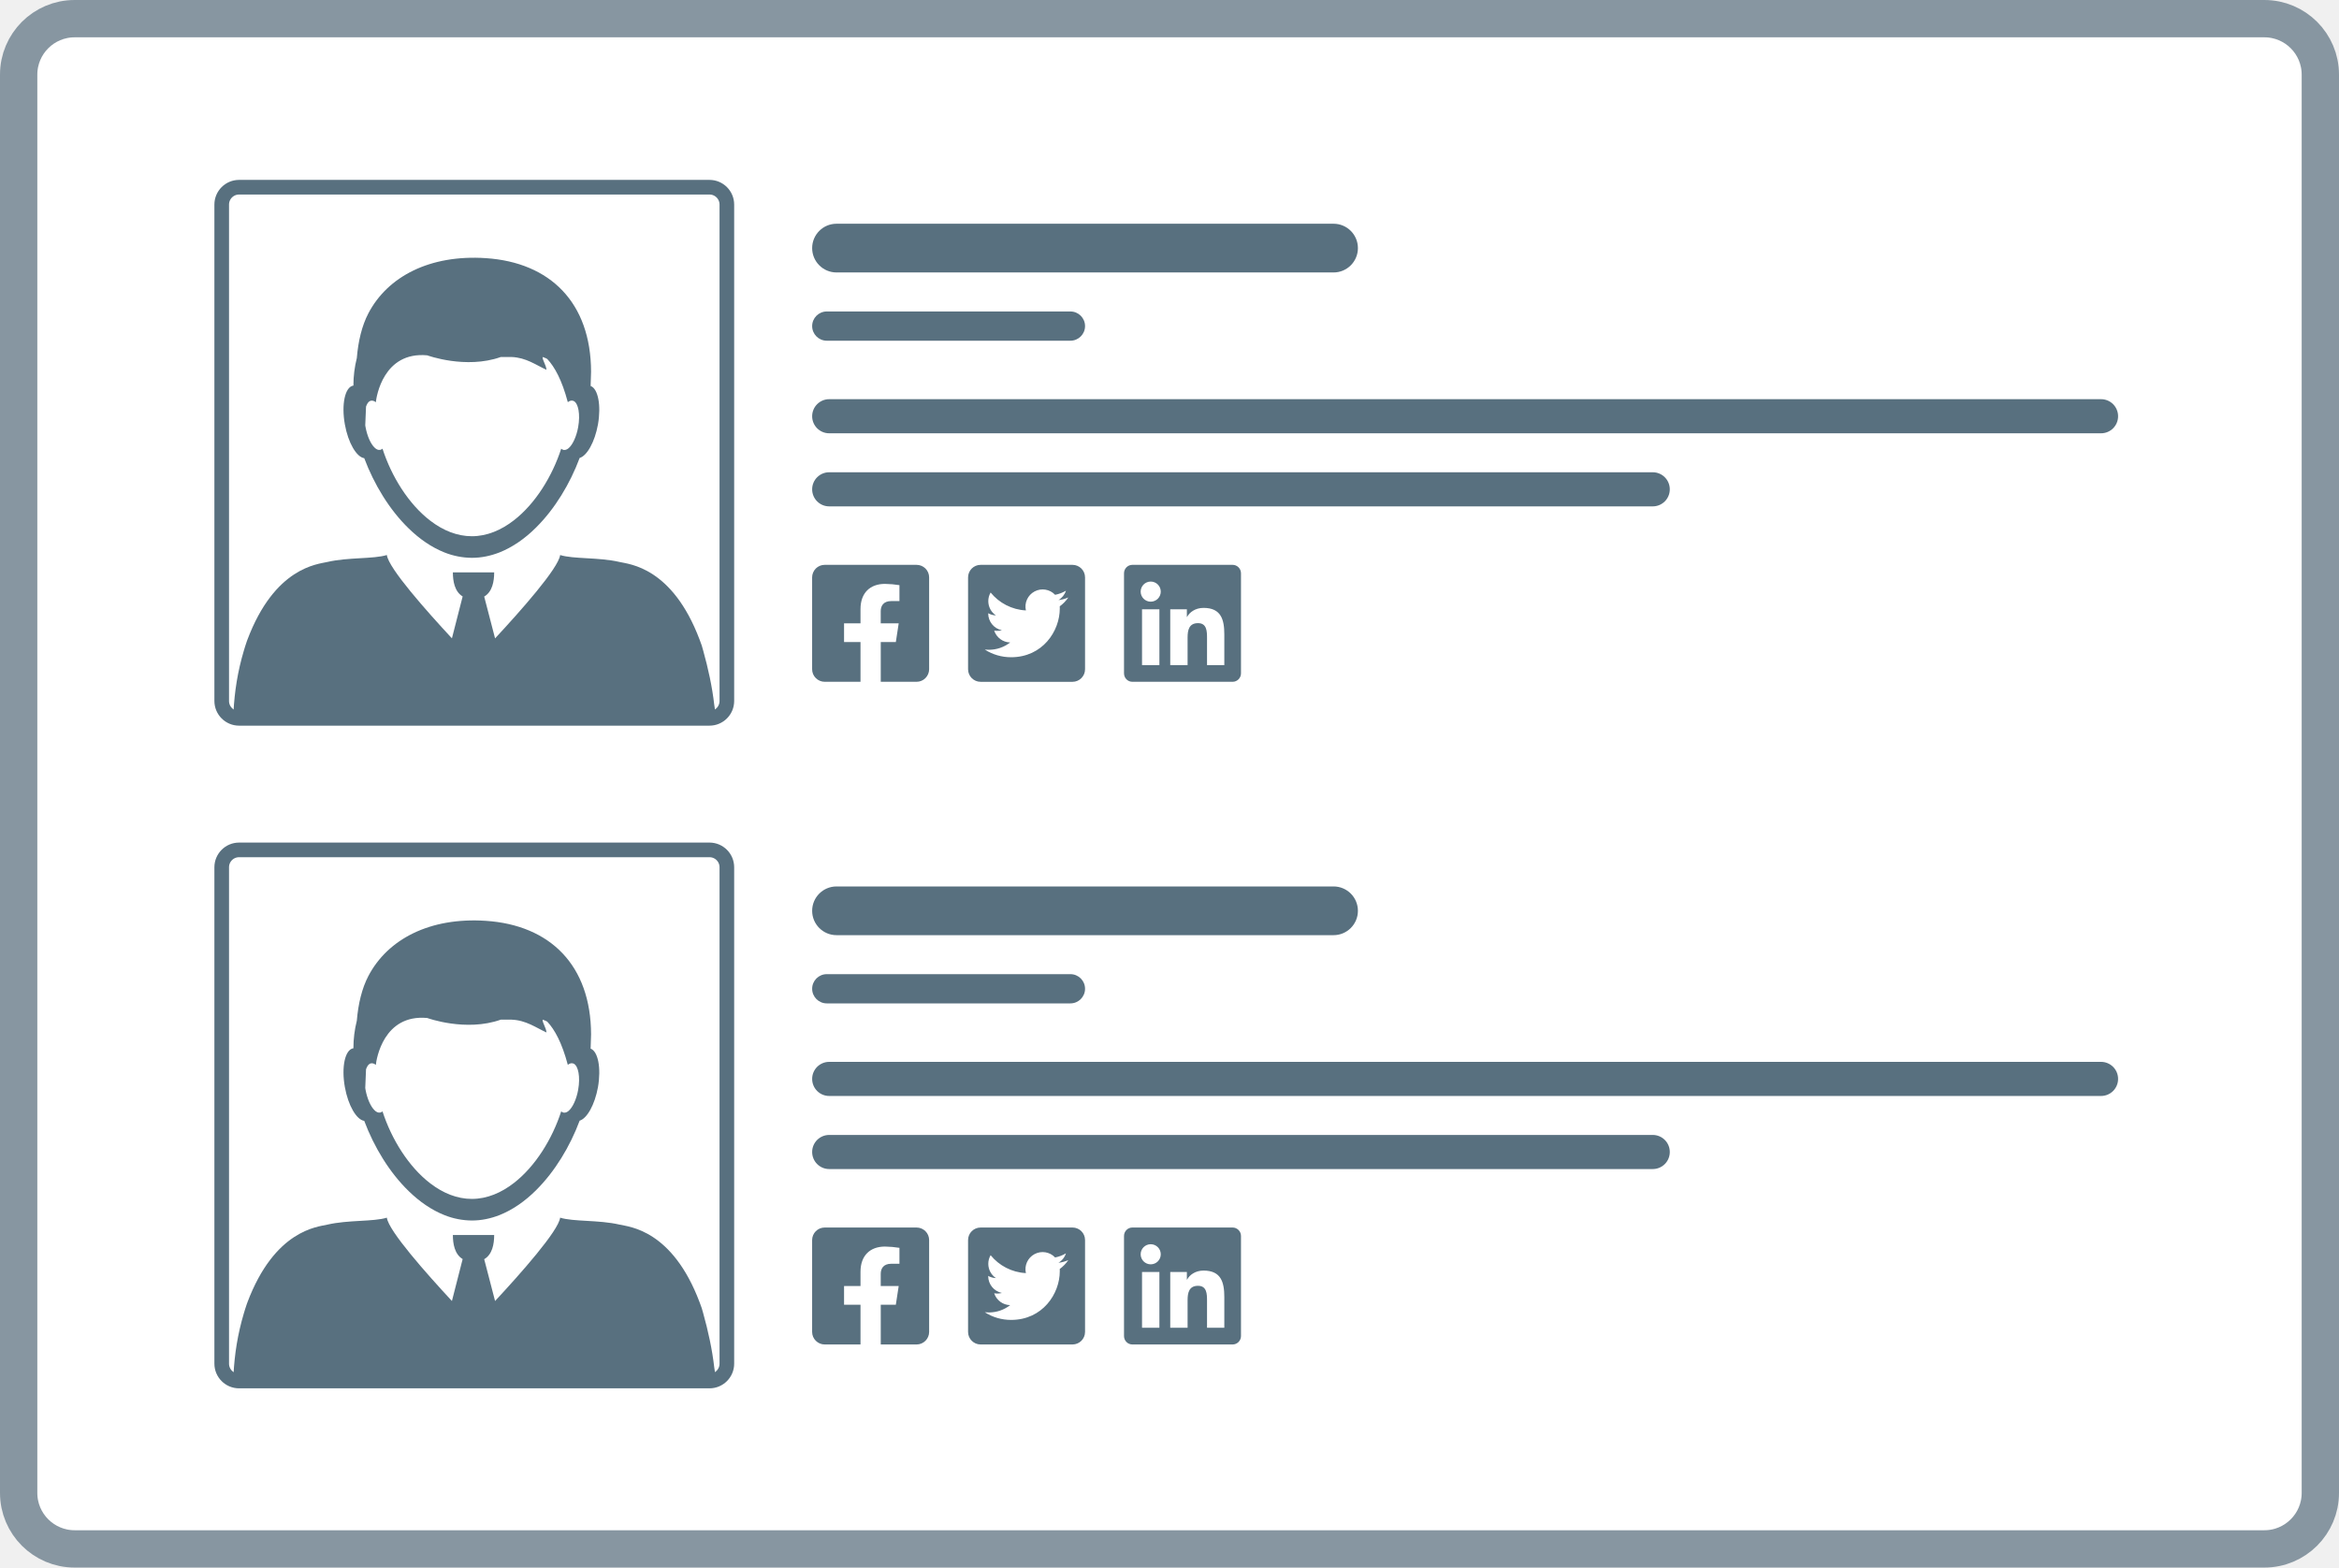
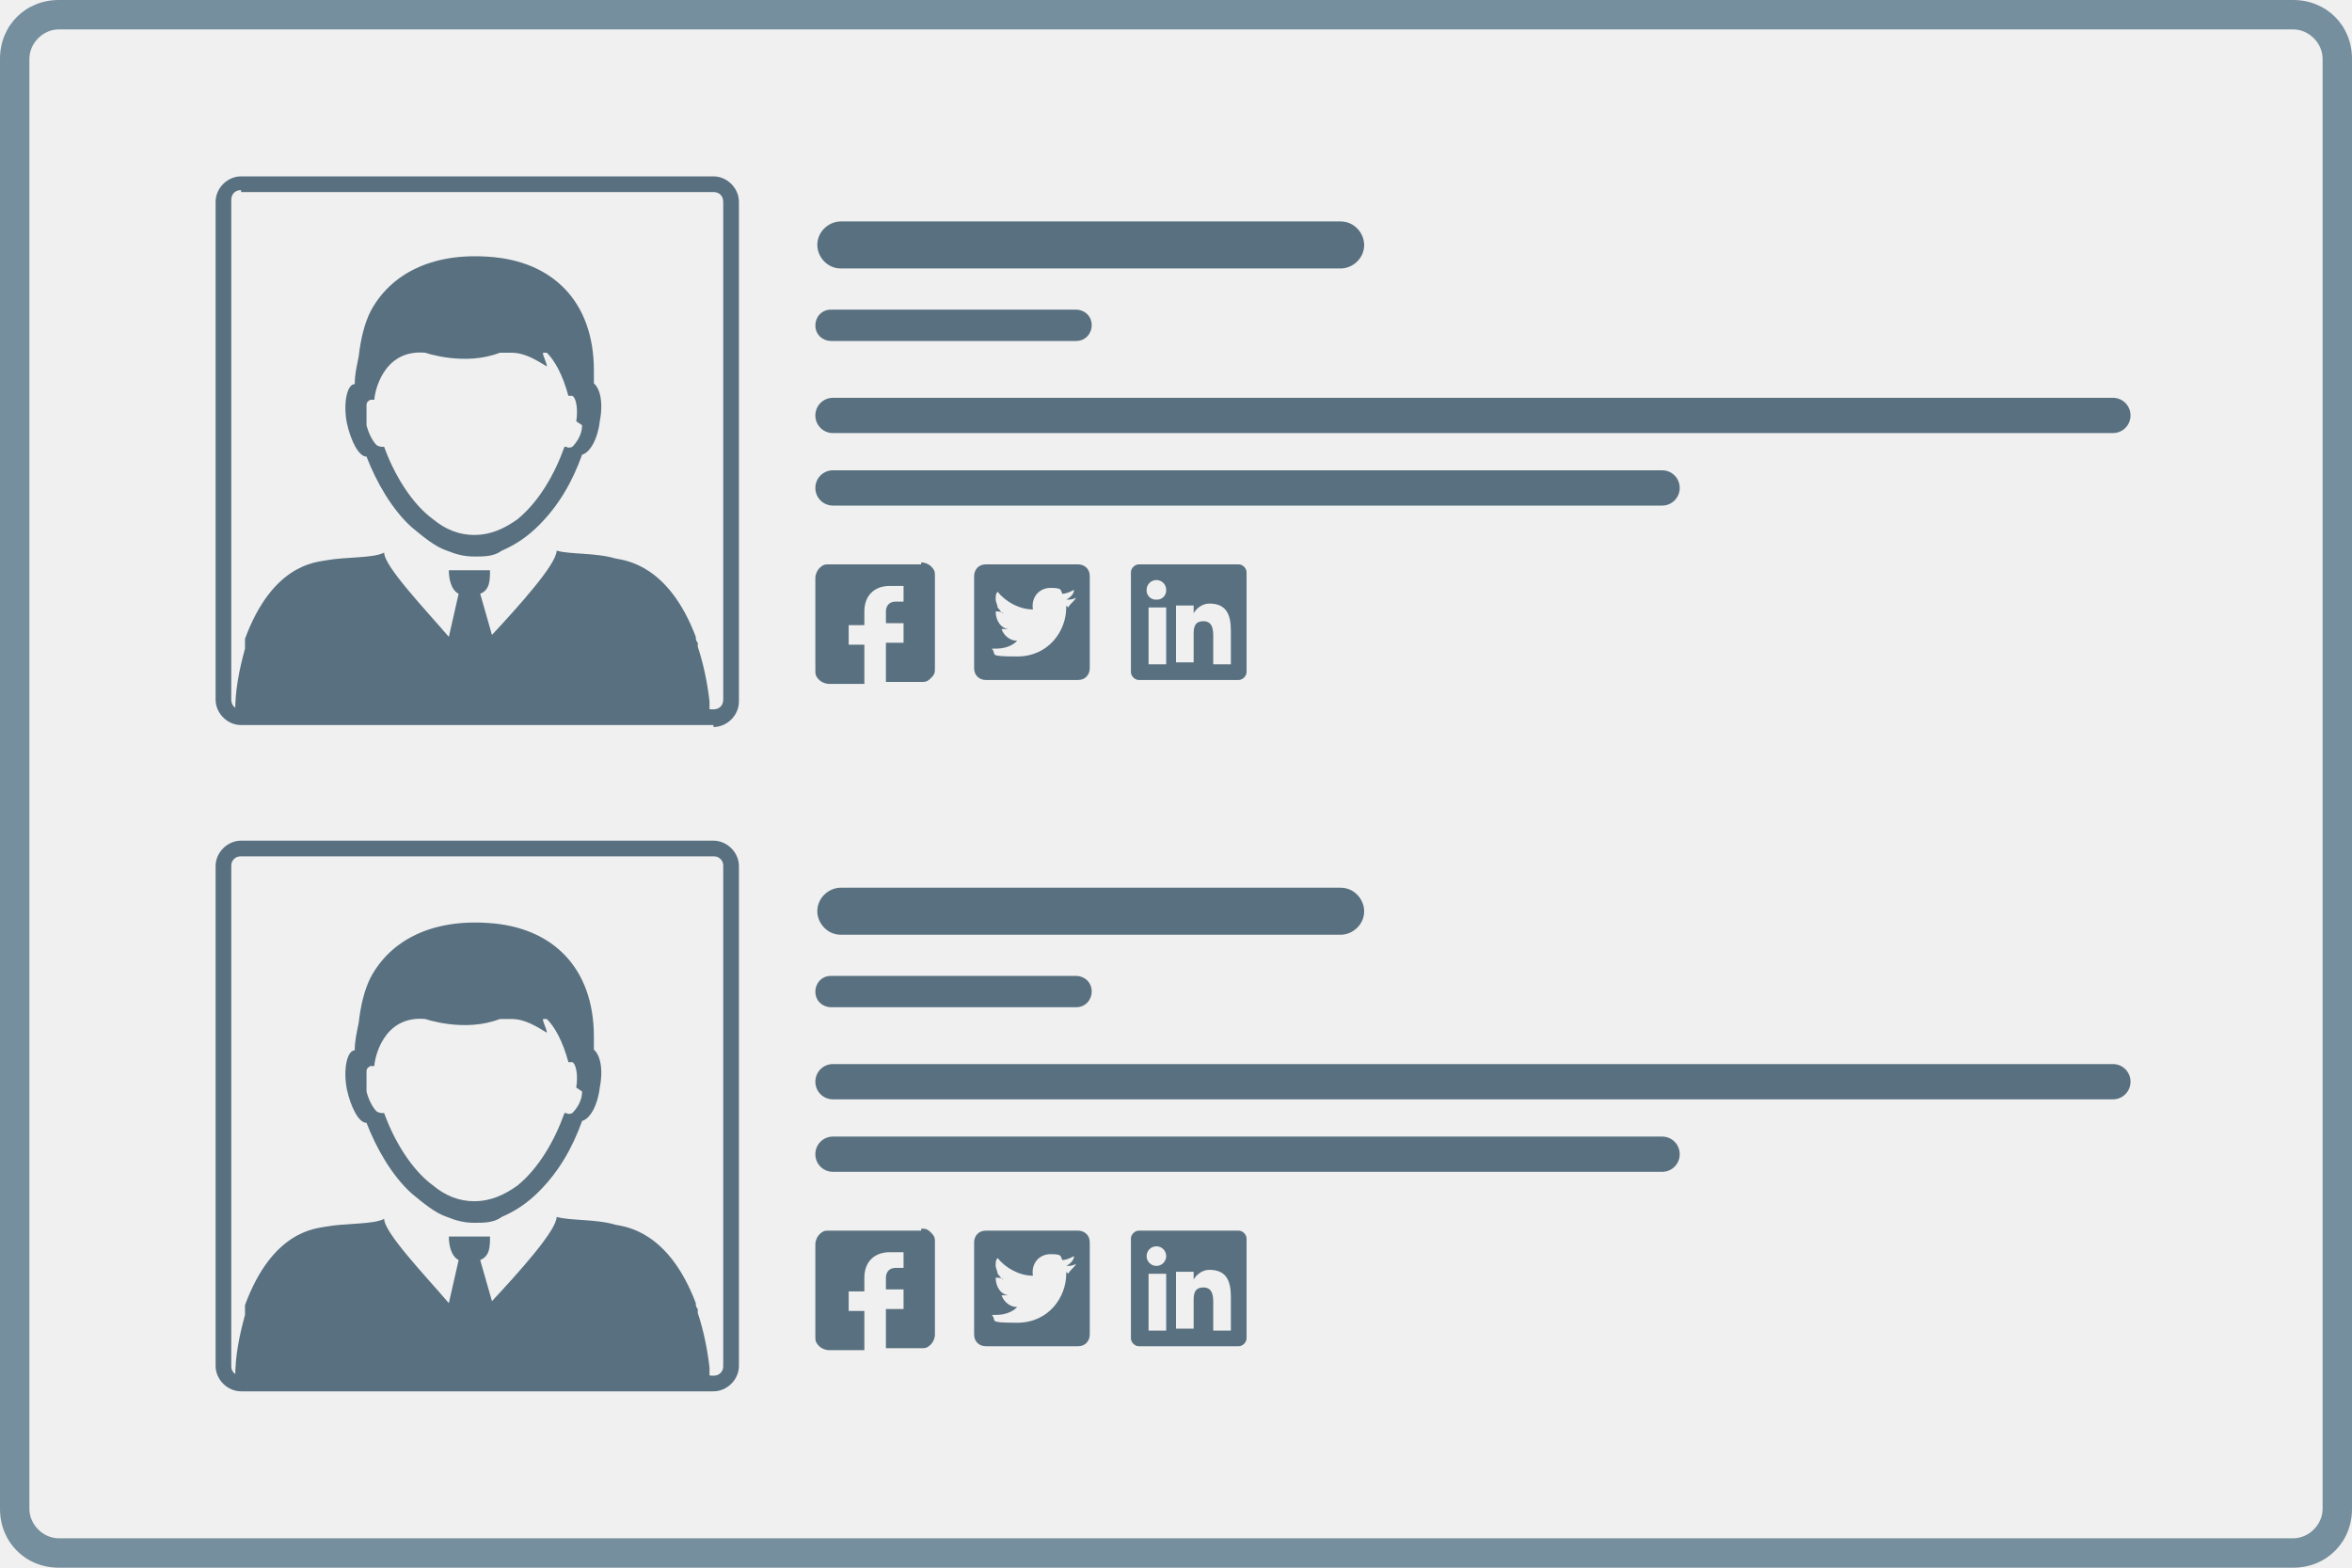
- <svg xmlns="http://www.w3.org/2000/svg" width="94" height="63" fill="none">
-   <rect x=".75" y=".75" width="92.5" height="61.5" rx="2.25" fill="#fff" />
-   <rect x=".75" y=".75" width="92.5" height="61.5" rx="2.25" stroke="#8796a1" stroke-width="1.5" />
-   <rect x="8.91" y="7.524" width="20.301" height="21.346" rx=".698" fill="#fff" />
-   <rect x="8.91" y="7.524" width="20.301" height="21.346" rx=".698" stroke="#58707f" stroke-width=".588" />
+ <svg xmlns="http://www.w3.org/2000/svg" viewBox="0 0 120 80">
+   <path d="M117,80H3c-1.7,0-3-1.3-3-3V3C0,1.3,1.3,0,3,0h114C118.7,0,120,1.3,120,3v74c0,1.7-1.3,3-3,3ZM3,1.5c-.8,0-1.5.7-1.5,1.5v74c0,.8.7,1.5,1.5,1.5h114c.8,0,1.5-.7,1.5-1.5V3c0-.8-.7-1.5-1.5-1.5H3Z" fill="#768f9e" />
  <g fill="#58707f">
-     <path d="M23.736 15.511l.018-.571c-.007-2.778-1.644-4.393-4.228-4.565-2.252-.15-3.948.739-4.722 2.218-.26.498-.408 1.12-.464 1.796a4.54 4.54 0 0 0-.137 1.098h.009c-.007.009-.013.009-.018.011-.33.058-.48.756-.334 1.562.132.738.469 1.312.778 1.354.395 1.053 1.016 2.077 1.788 2.825.435.424.92.759 1.436.964a3.03 3.03 0 0 0 1.104.216c.38 0 .749-.078 1.104-.216.534-.212 1.034-.562 1.48-1.009.751-.747 1.359-1.754 1.745-2.789.296-.087.608-.64.736-1.345.135-.77.004-1.437-.294-1.548zm-.5 1.651c-.07.39-.224.714-.386.852-.065.053-.132.08-.197.069a.17.17 0 0 1-.099-.051c-.357 1.104-1.036 2.207-1.895 2.874-.511.399-1.088.645-1.696.645-.594 0-1.16-.234-1.662-.618-.875-.665-1.568-1.78-1.929-2.901-.029.027-.063.045-.099.049-.074.013-.152-.022-.226-.098-.153-.152-.289-.455-.357-.821l-.011-.071.031-.75c.034-.094.074-.167.13-.207.022-.018.049-.027.076-.031.061-.011.126.013.188.063.022-.223.303-2.048 2.066-1.885 0 0 1.548.567 2.956.067h.435c.583.022.982.324 1.402.515-.016-.192-.164-.386-.157-.515a.88.88 0 0 1 .186.078c.301.319.592.854.825 1.729l.007.005c.061-.047.123-.069.184-.058a.17.17 0 0 1 .045.013c.191.091.274.54.182 1.049zm5.504 11.464H9.383c.043-.841.168-1.64.417-2.477l.054-.178.074-.223.011-.024v-.002-.002c1.101-2.927 2.826-3.043 3.219-3.135.837-.194 1.848-.112 2.389-.279.063.527 1.606 2.262 2.615 3.349l.431-1.684c-.323-.194-.393-.616-.393-.968h1.66c0 .355-.07.781-.401.973l.437 1.68c1.012-1.087 2.552-2.822 2.615-3.349.541.167 1.554.085 2.389.279.393.091 2.115.205 3.217 3.124l.088.241v.002l.056.196c.197.707.361 1.45.444 2.18a2.32 2.32 0 0 1 .036.299z" />
-     <rect x="32.639" y="8.992" width="21.933" height="1.958" rx=".979" />
-     <rect x="32.639" y="12.518" width="10.967" height="1.175" rx=".588" />
-     <rect x="32.639" y="16.043" width="52.483" height="1.371" rx=".685" />
-     <rect x="32.639" y="18.98" width="34.467" height="1.371" rx=".685" />
-     <path d="M36.835 22.701h-3.693c-.134 0-.262.053-.356.147s-.148.223-.148.356v3.693a.5.5 0 0 0 .148.356c.095.094.222.148.356.148h1.44v-1.598h-.661v-.752h.661v-.573c0-.652.388-1.012.983-1.012a4 4 0 0 1 .582.051v.64h-.328c-.323 0-.424.201-.424.406v.488h.722l-.115.752h-.606v1.598h1.44a.5.5 0 0 0 .356-.148.51.51 0 0 0 .148-.356v-3.693a.5.5 0 0 0-.148-.356c-.095-.094-.223-.147-.356-.147zm6.267 0h-3.693c-.278 0-.504.226-.504.504v3.693c0 .278.226.504.504.504h3.693c.278 0 .504-.226.504-.504v-3.693c0-.278-.226-.504-.504-.504zm-.513 1.666l.002.089c0 .91-.693 1.958-1.958 1.958a1.95 1.95 0 0 1-1.056-.308 1.45 1.45 0 0 0 .166.008 1.38 1.38 0 0 0 .854-.294.69.69 0 0 1-.643-.477.73.73 0 0 0 .311-.013.69.69 0 0 1-.551-.676v-.008a.69.69 0 0 0 .31.087c-.094-.063-.172-.148-.225-.248s-.081-.212-.081-.325a.68.68 0 0 1 .093-.347c.339.418.848.69 1.418.72a.69.69 0 0 1 1.174-.628 1.33 1.33 0 0 0 .436-.166c-.051.159-.159.294-.302.379a1.37 1.37 0 0 0 .397-.107 1.45 1.45 0 0 1-.345.357zm6.948-1.666h-4.03c-.185 0-.335.152-.335.339v4.022c0 .187.15.339.335.339h4.03c.185 0 .336-.152.336-.339V23.04c0-.187-.151-.339-.336-.339zm-2.944 4.029h-.697v-2.243h.698v2.243h-.001zm-.348-2.549c-.223 0-.404-.181-.404-.404s.181-.404.404-.404.404.181.404.404-.18.404-.404.404zm2.96 2.549h-.697v-1.091c0-.26-.005-.595-.362-.595-.363 0-.419.283-.419.576v1.11h-.697v-2.243h.668v.306h.009c.093-.176.321-.362.66-.362.705 0 .836.465.836 1.069v1.23z" />
-   </g>
-   <g clip-path="url(#A)">
-     <rect x="8.617" y="33.863" width="20.889" height="21.933" rx=".992" fill="#fff" />
-     <g fill="#58707f">
-       <path d="M23.736 42.144l.018-.571c-.007-2.778-1.644-4.393-4.228-4.565-2.252-.15-3.948.738-4.722 2.218-.26.498-.408 1.12-.464 1.796a4.52 4.52 0 0 0-.137 1.098h.009c-.007.009-.013.009-.018.011-.33.058-.48.756-.334 1.562.132.738.469 1.312.778 1.354.395 1.053 1.016 2.077 1.788 2.825.435.424.92.759 1.436.964a3.03 3.03 0 0 0 1.104.216c.38 0 .749-.078 1.104-.216.534-.212 1.034-.562 1.48-1.008.751-.748 1.359-1.754 1.745-2.789.296-.087.608-.64.736-1.345.135-.77.004-1.437-.294-1.549zm-.5 1.651c-.07.391-.224.714-.386.852-.065.054-.132.08-.197.069a.17.17 0 0 1-.099-.051c-.357 1.104-1.036 2.207-1.895 2.874-.511.399-1.088.645-1.696.645-.594 0-1.16-.234-1.662-.618-.875-.665-1.568-1.781-1.929-2.901a.18.18 0 0 1-.099.049c-.074.013-.152-.022-.226-.098-.153-.152-.289-.455-.357-.821l-.011-.071.031-.75c.034-.094.074-.167.13-.208.022-.018.049-.027.076-.031.061-.011.126.013.188.063.022-.223.303-2.048 2.066-1.885 0 0 1.548.567 2.956.067h.435c.583.022.982.324 1.402.515-.016-.192-.164-.386-.157-.515a.88.88 0 0 1 .186.078c.301.319.592.855.825 1.729l.007.005c.061-.047.123-.069.184-.058a.17.17 0 0 1 .045.013c.191.091.274.54.182 1.049zm5.504 11.464H9.383c.043-.841.168-1.64.417-2.477l.054-.178.074-.223c.007-.013.007-.016.009-.018l.002-.007v-.002-.002c1.101-2.927 2.826-3.043 3.219-3.135.837-.194 1.848-.112 2.389-.279.063.526 1.606 2.262 2.615 3.349l.431-1.685c-.323-.194-.393-.616-.393-.968h1.66c0 .355-.07.781-.401.973l.437 1.68c1.012-1.087 2.552-2.822 2.615-3.349.541.167 1.554.085 2.389.279.393.091 2.115.205 3.217 3.124l.088.241v.002l.056.196c.197.707.361 1.45.444 2.18a2.41 2.41 0 0 1 .036.299z" />
-     </g>
-   </g>
-   <rect x="8.91" y="34.157" width="20.301" height="21.346" rx=".698" stroke="#58707f" stroke-width=".588" />
-   <g fill="#58707f">
-     <rect x="32.639" y="35.626" width="21.933" height="1.958" rx=".979" />
-     <rect x="32.639" y="39.151" width="10.967" height="1.175" rx=".588" />
-     <rect x="32.639" y="42.676" width="52.483" height="1.371" rx=".685" />
-     <rect x="32.639" y="45.613" width="34.467" height="1.371" rx=".685" />
-     <path d="M36.835 49.334h-3.693c-.134 0-.262.053-.356.147s-.148.223-.148.356v3.693a.5.5 0 0 0 .148.356c.095.094.222.148.356.148h1.44v-1.598h-.661v-.752h.661v-.573c0-.652.388-1.012.983-1.012a4.01 4.01 0 0 1 .582.051v.64h-.328c-.323 0-.424.201-.424.406v.488h.722l-.115.752h-.606v1.598h1.44a.5.5 0 0 0 .356-.148c.094-.095.148-.222.148-.356v-3.693a.5.5 0 0 0-.148-.356c-.095-.094-.223-.147-.356-.147zm6.267 0h-3.693c-.278 0-.504.225-.504.503v3.693c0 .278.226.504.504.504h3.693c.278 0 .504-.226.504-.504v-3.693c0-.278-.226-.503-.504-.503zM42.589 51l.002.089c0 .91-.693 1.958-1.958 1.958a1.95 1.95 0 0 1-1.056-.308 1.45 1.45 0 0 0 .166.008 1.38 1.38 0 0 0 .854-.294.69.69 0 0 1-.643-.477.74.74 0 0 0 .311-.013.69.69 0 0 1-.551-.676v-.008a.69.69 0 0 0 .31.087c-.094-.063-.172-.148-.225-.248s-.081-.212-.081-.325a.68.68 0 0 1 .093-.347c.339.418.848.69 1.418.72a.69.69 0 0 1 1.174-.629 1.35 1.35 0 0 0 .436-.166.68.68 0 0 1-.302.379 1.37 1.37 0 0 0 .397-.107 1.45 1.45 0 0 1-.345.357zm6.948-1.666h-4.03c-.185 0-.335.152-.335.339v4.022c0 .187.15.339.335.339h4.03c.185 0 .336-.152.336-.339v-4.022c0-.187-.151-.339-.336-.339zm-2.944 4.028h-.697V51.12h.698v2.243h-.001zm-.348-2.549c-.223 0-.404-.181-.404-.404s.181-.404.404-.404.404.181.404.404-.18.404-.404.404zm2.96 2.549h-.697v-1.091c0-.26-.005-.595-.362-.595-.363 0-.419.283-.419.576v1.11h-.697V51.12h.668v.306h.009c.093-.176.321-.362.66-.362.705 0 .836.465.836 1.069v1.229z" />
+     <path d="M36.4,37H12.3c-.7,0-1.3-.6-1.3-1.3V10.3c0-.7.6-1.3,1.3-1.3h24.1c.7,0,1.3.6,1.3,1.3v25.5c0,.7-.6,1.3-1.3,1.3ZM12.3,9.7c-.3,0-.5.2-.5.5v25.5c0,.3.2.5.5.5h24.1c.3,0,.5-.2.5-.5V10.3c0-.3-.2-.5-.5-.5H12.3Z" />
+     <use href="#B" />
+     <use href="#C" />
+     <use href="#D" />
+     <use href="#E" />
+     <path d="M42.5,20.3h65.3c.5,0,.9.4.9.9h0c0,.5-.4.9-.9.9H42.5c-.5,0-.9-.4-.9-.9h0c0-.5.4-.9.9-.9Z" />
+     <use href="#F" />
+     <path d="M47 28.8h-4.7c-.2 0-.3 0-.5.2-.1.1-.2.3-.2.5v4.7c0 .2 0 .3.2.5.1.1.3.2.5.2h1.8v-2h-.8v-1h.8v-.7c0-.8.5-1.3 1.3-1.3h.7v.8h-.4c-.4 0-.5.3-.5.5v.6h.9v1h-.9v2H47c.2 0 .3 0 .5-.2s.2-.3.2-.5v-4.7c0-.2 0-.3-.2-.5-.1-.1-.3-.2-.5-.2z" />
+     <use href="#G" />
+     <path d="M63.2 28.8h-5.1c-.2 0-.4.2-.4.4v5.1c0 .2.2.4.4.4h5.1c.2 0 .4-.2.4-.4v-5.1c0-.2-.2-.4-.4-.4zm-3.7 5.1h-.9V31h.9v2.9h0zm-.5-3.3a.47.47 0 0 1-.5-.5.47.47 0 1 1 1 0 .47.47 0 0 1-.5.5zm3.8 3.3h-.9v-1.4c0-.3 0-.8-.5-.8s-.5.4-.5.7v1.4H60v-2.9h.9v.4h0c.1-.2.4-.5.8-.5.9 0 1.1.6 1.1 1.4v1.6zM36.4 71H12.3c-.7 0-1.3-.6-1.3-1.3V44.2c0-.7.6-1.3 1.3-1.3h24.1c.7 0 1.3.6 1.3 1.3v25.5c0 .7-.6 1.3-1.3 1.3zM12.3 43.7a.47.47 0 0 0-.5.5v25.5a.47.47 0 0 0 .5.5h24.1a.47.47 0 0 0 .5-.5V44.2a.47.47 0 0 0-.5-.5H12.3z" />
+     <use href="#B" y="34" />
+     <use href="#C" y="34" />
+     <use href="#D" y="34" />
+     <use href="#E" y="34" />
+     <path d="M42.5,54.3h65.3c.5,0,.9.4.9.9h0c0,.5-.4.9-.9.9H42.5c-.5,0-.9-.4-.9-.9h0c0-.5.4-.9.9-.9Z" />
+     <use href="#F" y="34" />
+     <path d="M47 62.8h-4.7c-.2 0-.3 0-.5.2-.1.1-.2.3-.2.5v4.7c0 .2 0 .3.2.5.1.1.3.2.5.2h1.8v-2h-.8v-1h.8v-.7c0-.8.5-1.3 1.3-1.3h.7v.8h-.4c-.4 0-.5.3-.5.5v.6h.9v1h-.9v2H47c.2 0 .3 0 .5-.2.1-.1.2-.3.2-.5v-4.7c0-.2 0-.3-.2-.5s-.3-.2-.5-.2z" />
+     <use href="#G" y="34" />
+     <path d="M63.2 62.8h-5.1c-.2 0-.4.2-.4.4v5.1c0 .2.2.4.4.4h5.1c.2 0 .4-.2.4-.4v-5.1c0-.2-.2-.4-.4-.4zm-3.7 5.1h-.9V65h.9v2.9h0zm-.5-3.3a.47.47 0 1 1 0-1 .47.47 0 1 1 0 1zm3.8 3.3h-.9v-1.4c0-.3 0-.8-.5-.8s-.5.4-.5.7v1.4H60v-2.9h.9v.4h0c.1-.2.4-.5.8-.5.9 0 1.1.6 1.1 1.4v1.6z" />
  </g>
  <defs>
-     <clipPath id="A">
-       <rect x="8.617" y="33.863" width="20.889" height="21.933" rx=".992" fill="#fff" />
-     </clipPath>
+     <path id="B" d="M30.3 19.6v-.7c0-3.5-2.1-5.6-5.4-5.8-2.9-.2-5 .9-6 2.8-.3.6-.5 1.4-.6 2.3-.1.5-.2.9-.2 1.4h0c-.4 0-.6 1-.4 2 .2.9.6 1.7 1 1.7.5 1.3 1.3 2.7 2.3 3.6.6.5 1.2 1 1.8 1.2.5.2.9.3 1.4.3s1 0 1.4-.3c.7-.3 1.3-.7 1.9-1.3 1-1 1.7-2.2 2.2-3.6.4-.1.8-.8.9-1.7.2-1 0-1.8-.4-2zm-.6 2.1c0 .5-.3.9-.5 1.1 0 0-.2.1-.3 0h-.1c-.5 1.4-1.3 2.8-2.4 3.7-.7.5-1.4.8-2.2.8s-1.5-.3-2.1-.8c-1.1-.8-2-2.3-2.5-3.7h-.1s-.2 0-.3-.1c-.2-.2-.4-.6-.5-1v-1c0-.1 0-.2.2-.3h.2 0c0-.3.4-2.6 2.6-2.4 0 0 2 .7 3.8 0h.6c.7 0 1.3.4 1.8.7 0-.2-.2-.5-.2-.7h.2c.4.4.8 1.1 1.1 2.2h0 0 .2c.2.1.3.7.2 1.3z" />
+     <path id="C" d="M36.7 36.3H12c0-1.1.2-2.1.5-3.2v-.2-.3h0c1.4-3.8 3.6-3.9 4.1-4 1.1-.2 2.4-.1 3-.4 0 .7 2.1 2.9 3.3 4.3l.5-2.2c-.4-.2-.5-.8-.5-1.2H25c0 .5 0 1-.5 1.2l.6 2.1c1.3-1.4 3.3-3.6 3.3-4.3.7.2 2 .1 3 .4.5.1 2.7.3 4.1 4h0c0 .1 0 .2.1.3h0v.2c.3.9.5 1.9.6 2.8v.4z" />
+     <path id="D" d="M42.9 11.3h25.5c.7 0 1.2.6 1.2 1.2h0c0 .7-.6 1.2-1.2 1.2H42.9c-.7 0-1.2-.6-1.2-1.2h0c0-.7.6-1.2 1.2-1.2z" />
+     <path id="E" d="M42.4 15.8h12.5c.4 0 .8.3.8.8h0c0 .4-.3.8-.8.8H42.4c-.4 0-.8-.3-.8-.8h0c0-.4.3-.8.8-.8z" />
+     <path id="F" d="M42.5 24h42.3c.5 0 .9.4.9.9h0c0 .5-.4.9-.9.9H42.5c-.5 0-.9-.4-.9-.9h0c0-.5.4-.9.9-.9z" />
+     <path id="G" d="M55 28.8h-4.7c-.4 0-.6.3-.6.6v4.7c0 .4.3.6.6.6H55c.4 0 .6-.3.6-.6v-4.7c0-.4-.3-.6-.6-.6zm-.6 2.1v.1c0 1.2-.9 2.5-2.5 2.5s-1-.1-1.3-.4h.2c.4 0 .8-.1 1.1-.4-.4 0-.7-.3-.8-.6h.4c-.4 0-.7-.4-.7-.9h0c.1 0 .3 0 .4.1-.1 0-.2-.2-.3-.3 0-.1-.1-.3-.1-.4 0-.2 0-.3.1-.4.4.5 1.1.9 1.8.9-.1-.6.3-1.1.9-1.1s.5.1.6.3c.2 0 .4-.1.6-.2 0 .2-.2.4-.4.5.2 0 .3 0 .5-.1-.1.2-.3.3-.4.5z" />
  </defs>
</svg>
